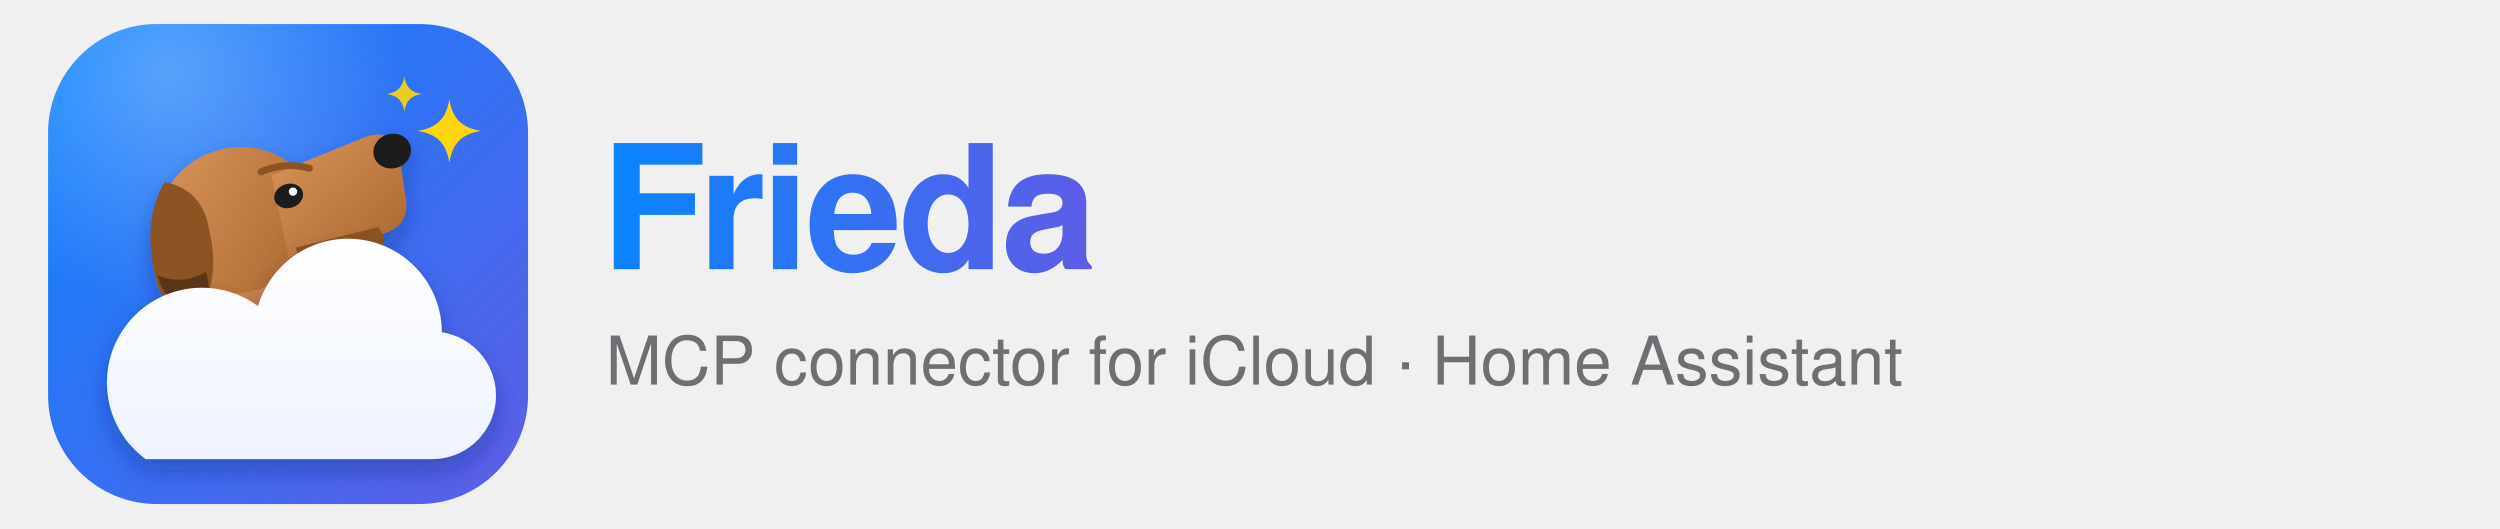
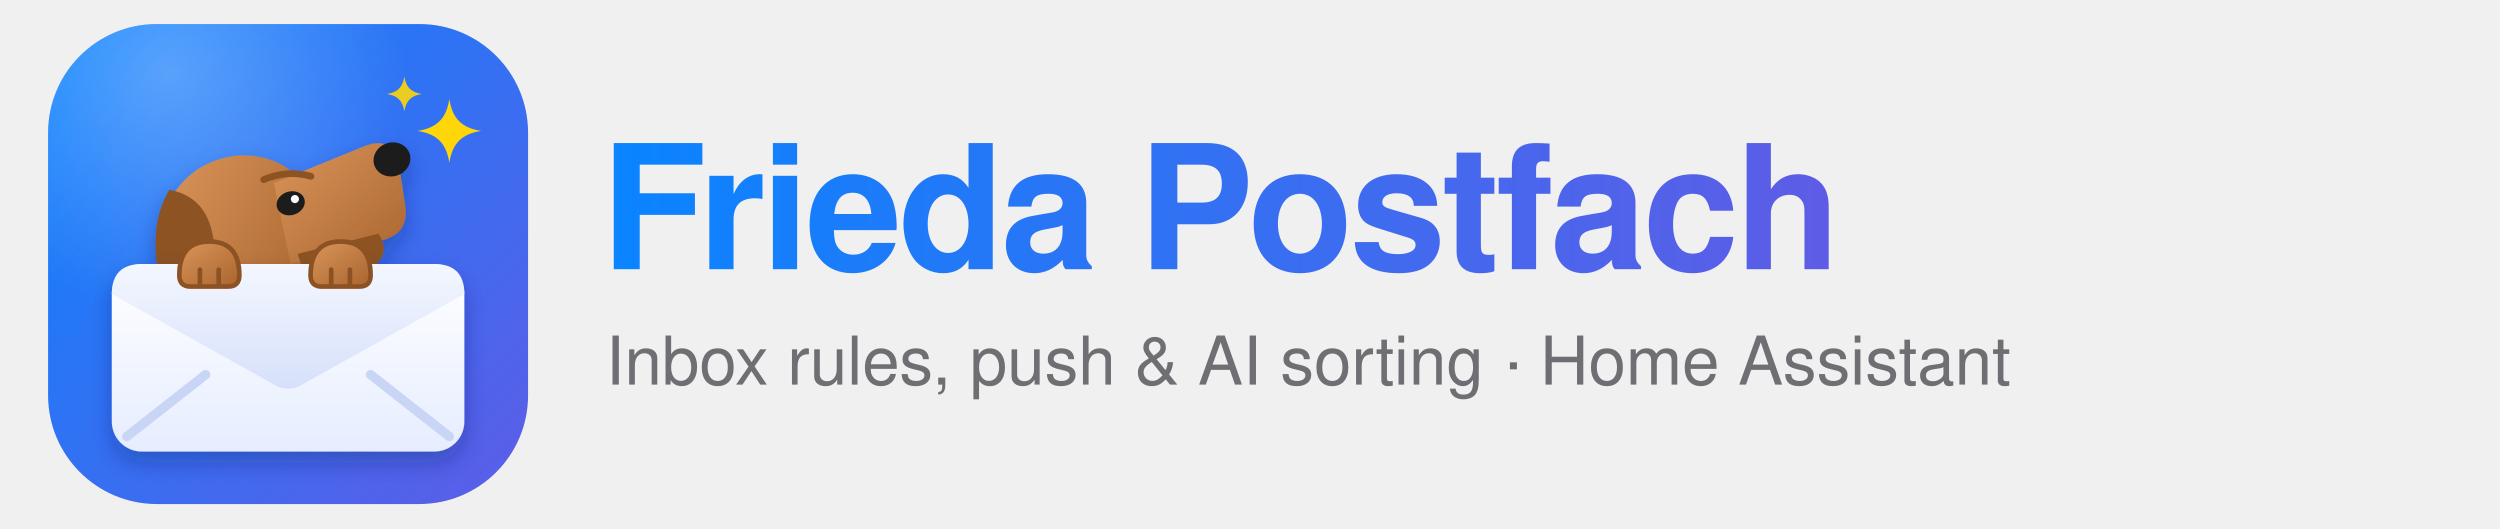
- <svg xmlns="http://www.w3.org/2000/svg" viewBox="0 0 1040 220" width="1040" height="220" role="img" aria-label="Frieda – MCP connector for iCloud">
+ <svg xmlns="http://www.w3.org/2000/svg" viewBox="0 0 1040 220" width="1040" height="220" role="img" aria-label="Frieda Postfach – inbox rules and AI sorting for Frieda">
  <defs>
    <linearGradient id="text" x1="0" y1="0" x2="1" y2="0">
      <stop offset="0" stop-color="#0A84FF" />
      <stop offset="1" stop-color="#5E5CE6" />
    </linearGradient>
  </defs>
  <g transform="translate(20 10) scale(0.78)">
    <defs>
      <linearGradient id="bg" x1="0" y1="0" x2="1" y2="1">
        <stop offset="0" stop-color="#0A84FF" />
        <stop offset="1" stop-color="#5E5CE6" />
      </linearGradient>
      <radialGradient id="gloss" cx="0.25" cy="0.1" r="0.9">
        <stop offset="0" stop-color="#FFFFFF" stop-opacity="0.28" />
        <stop offset="0.55" stop-color="#FFFFFF" stop-opacity="0" />
      </radialGradient>
      <linearGradient id="fur" x1="0" y1="0" x2="1" y2="1">
        <stop offset="0" stop-color="#D9955A" />
        <stop offset="1" stop-color="#A9652E" />
      </linearGradient>
-       <linearGradient id="cloud" x1="0" y1="0" x2="0" y2="1">
+       <linearGradient id="paper" x1="0" y1="0" x2="0" y2="1">
        <stop offset="0" stop-color="#FFFFFF" />
-         <stop offset="1" stop-color="#EEF3FF" />
+         <stop offset="1" stop-color="#E6EDFF" />
+       </linearGradient>
+       <linearGradient id="flap" x1="0" y1="0" x2="0" y2="1">
+         <stop offset="0" stop-color="#F4F7FF" />
+         <stop offset="1" stop-color="#D6E0FA" />
      </linearGradient>
      <filter id="shadow" x="-20%" y="-20%" width="140%" height="150%">
        <feDropShadow dx="0" dy="6" stdDeviation="6" flood-color="#0B1E5B" flood-opacity="0.30" />
      </filter>
    </defs>
    <rect width="256" height="256" rx="58" fill="url(#bg)" />
    <rect width="256" height="256" rx="58" fill="url(#gloss)" />
    <g filter="url(#shadow)">
-       <g id="dog" transform="translate(-6 -4) scale(0.92)">
-         <path fill="url(#fur)" d="M88 150 L160 150 L172 230 L66 230 Z" />
+       <g id="dog" transform="translate(-2 2) scale(0.9)">
        <ellipse cx="116" cy="118" rx="46" ry="42" fill="url(#fur)" transform="rotate(-18 116 118)" />
        <path fill="url(#fur)" d="M136 92 L190 70 Q206 64 210 80 L214 106 Q216 122 200 126 L146 140 Z" />
        <path fill="#8D5224" d="M150 134 L198 122 Q206 134 194 142 L156 150 Z" />
        <ellipse cx="206" cy="78" rx="11" ry="10" fill="#1C1C1E" transform="rotate(-18 206 78)" />
        <ellipse cx="146" cy="104" rx="8.5" ry="7" fill="#1C1C1E" transform="rotate(-18 146 104)" />
        <circle cx="148.5" cy="101.5" r="2.4" fill="#FFFFFF" />
        <path fill="#8D5224" d="M74 96 Q60 120 70 156 Q78 176 96 168 Q106 150 100 124 Q96 100 74 96 Z" />
        <path fill="#5A3416" d="M70 150 Q76 172 96 168 Q102 160 98 148 Q84 156 70 150 Z" />
        <path fill="none" stroke="#8D5224" stroke-width="4" stroke-linecap="round" d="M130 90 Q144 84 158 88" />
      </g>
    </g>
-     <path filter="url(#shadow)" fill="url(#cloud)" d="M52 232h152a34 34 0 0 0 6-67.6A50 50 0 0 0 112 150.5 38 38 0 0 0 52 232z" />
+     <g filter="url(#shadow)">
+       <rect x="34" y="128" width="188" height="100" rx="16" fill="url(#paper)" />
+       <path d="M34 144 Q34 128 50 128 L206 128 Q222 128 222 144 L136 192 Q128 197 120 192 Z" fill="url(#flap)" />
+       <path d="M42 220 L84 187 M214 220 L172 187" stroke="#C9D5F5" stroke-width="5" stroke-linecap="round" fill="none" />
+     </g>
+     <g fill="url(#fur)" stroke="#8D5224" stroke-width="2.5">
+       <path d="M70 134 Q70 116 86 116 Q102 116 102 134 Q102 140 96 140 L76 140 Q70 140 70 134 Z" />
+       <path d="M140 134 Q140 116 156 116 Q172 116 172 134 Q172 140 166 140 L146 140 Q140 140 140 134 Z" />
+     </g>
+     <g stroke="#8D5224" stroke-width="2.5" stroke-linecap="round">
+       <path d="M81 131 L81 139 M91 131 L91 139 M151 131 L151 139 M161 131 L161 139" />
+     </g>
    <path fill="#FFD60A" d="M214 40c1.6 10.4 6.6 15.4 17 17-10.4 1.6-15.4 6.6-17 17-1.6-10.4-6.6-15.4-17-17 10.4-1.6 15.4-6.6 17-17z" />
    <path fill="#FFD60A" opacity="0.9" d="M190 28c.9 5.7 3.6 8.4 9.3 9.3-5.7.9-8.4 3.6-9.3 9.3-.9-5.7-3.6-8.4-9.3-9.3 5.7-.9 8.4-3.6 9.3-9.3z" />
  </g>
-   <text x="250" y="112" font-family="-apple-system, 'SF Pro Display', 'Helvetica Neue', Helvetica, Arial, sans-serif" font-size="72" font-weight="700" fill="url(#text)" letter-spacing="-1.5">Frieda</text>
-   <text x="252" y="160" font-family="-apple-system, 'SF Pro Text', 'Helvetica Neue', Helvetica, Arial, sans-serif" font-size="28" font-weight="400" fill="#6E6E73">MCP connector for iCloud · Home Assistant</text>
+   <text x="250" y="112" font-family="-apple-system, 'SF Pro Display', 'Helvetica Neue', Helvetica, Arial, sans-serif" font-size="72" font-weight="700" fill="url(#text)" letter-spacing="-1.5">Frieda Postfach</text>
+   <text x="252" y="160" font-family="-apple-system, 'SF Pro Text', 'Helvetica Neue', Helvetica, Arial, sans-serif" font-size="28" font-weight="400" fill="#6E6E73">Inbox rules, push &amp; AI sorting · Home Assistant</text>
</svg>
